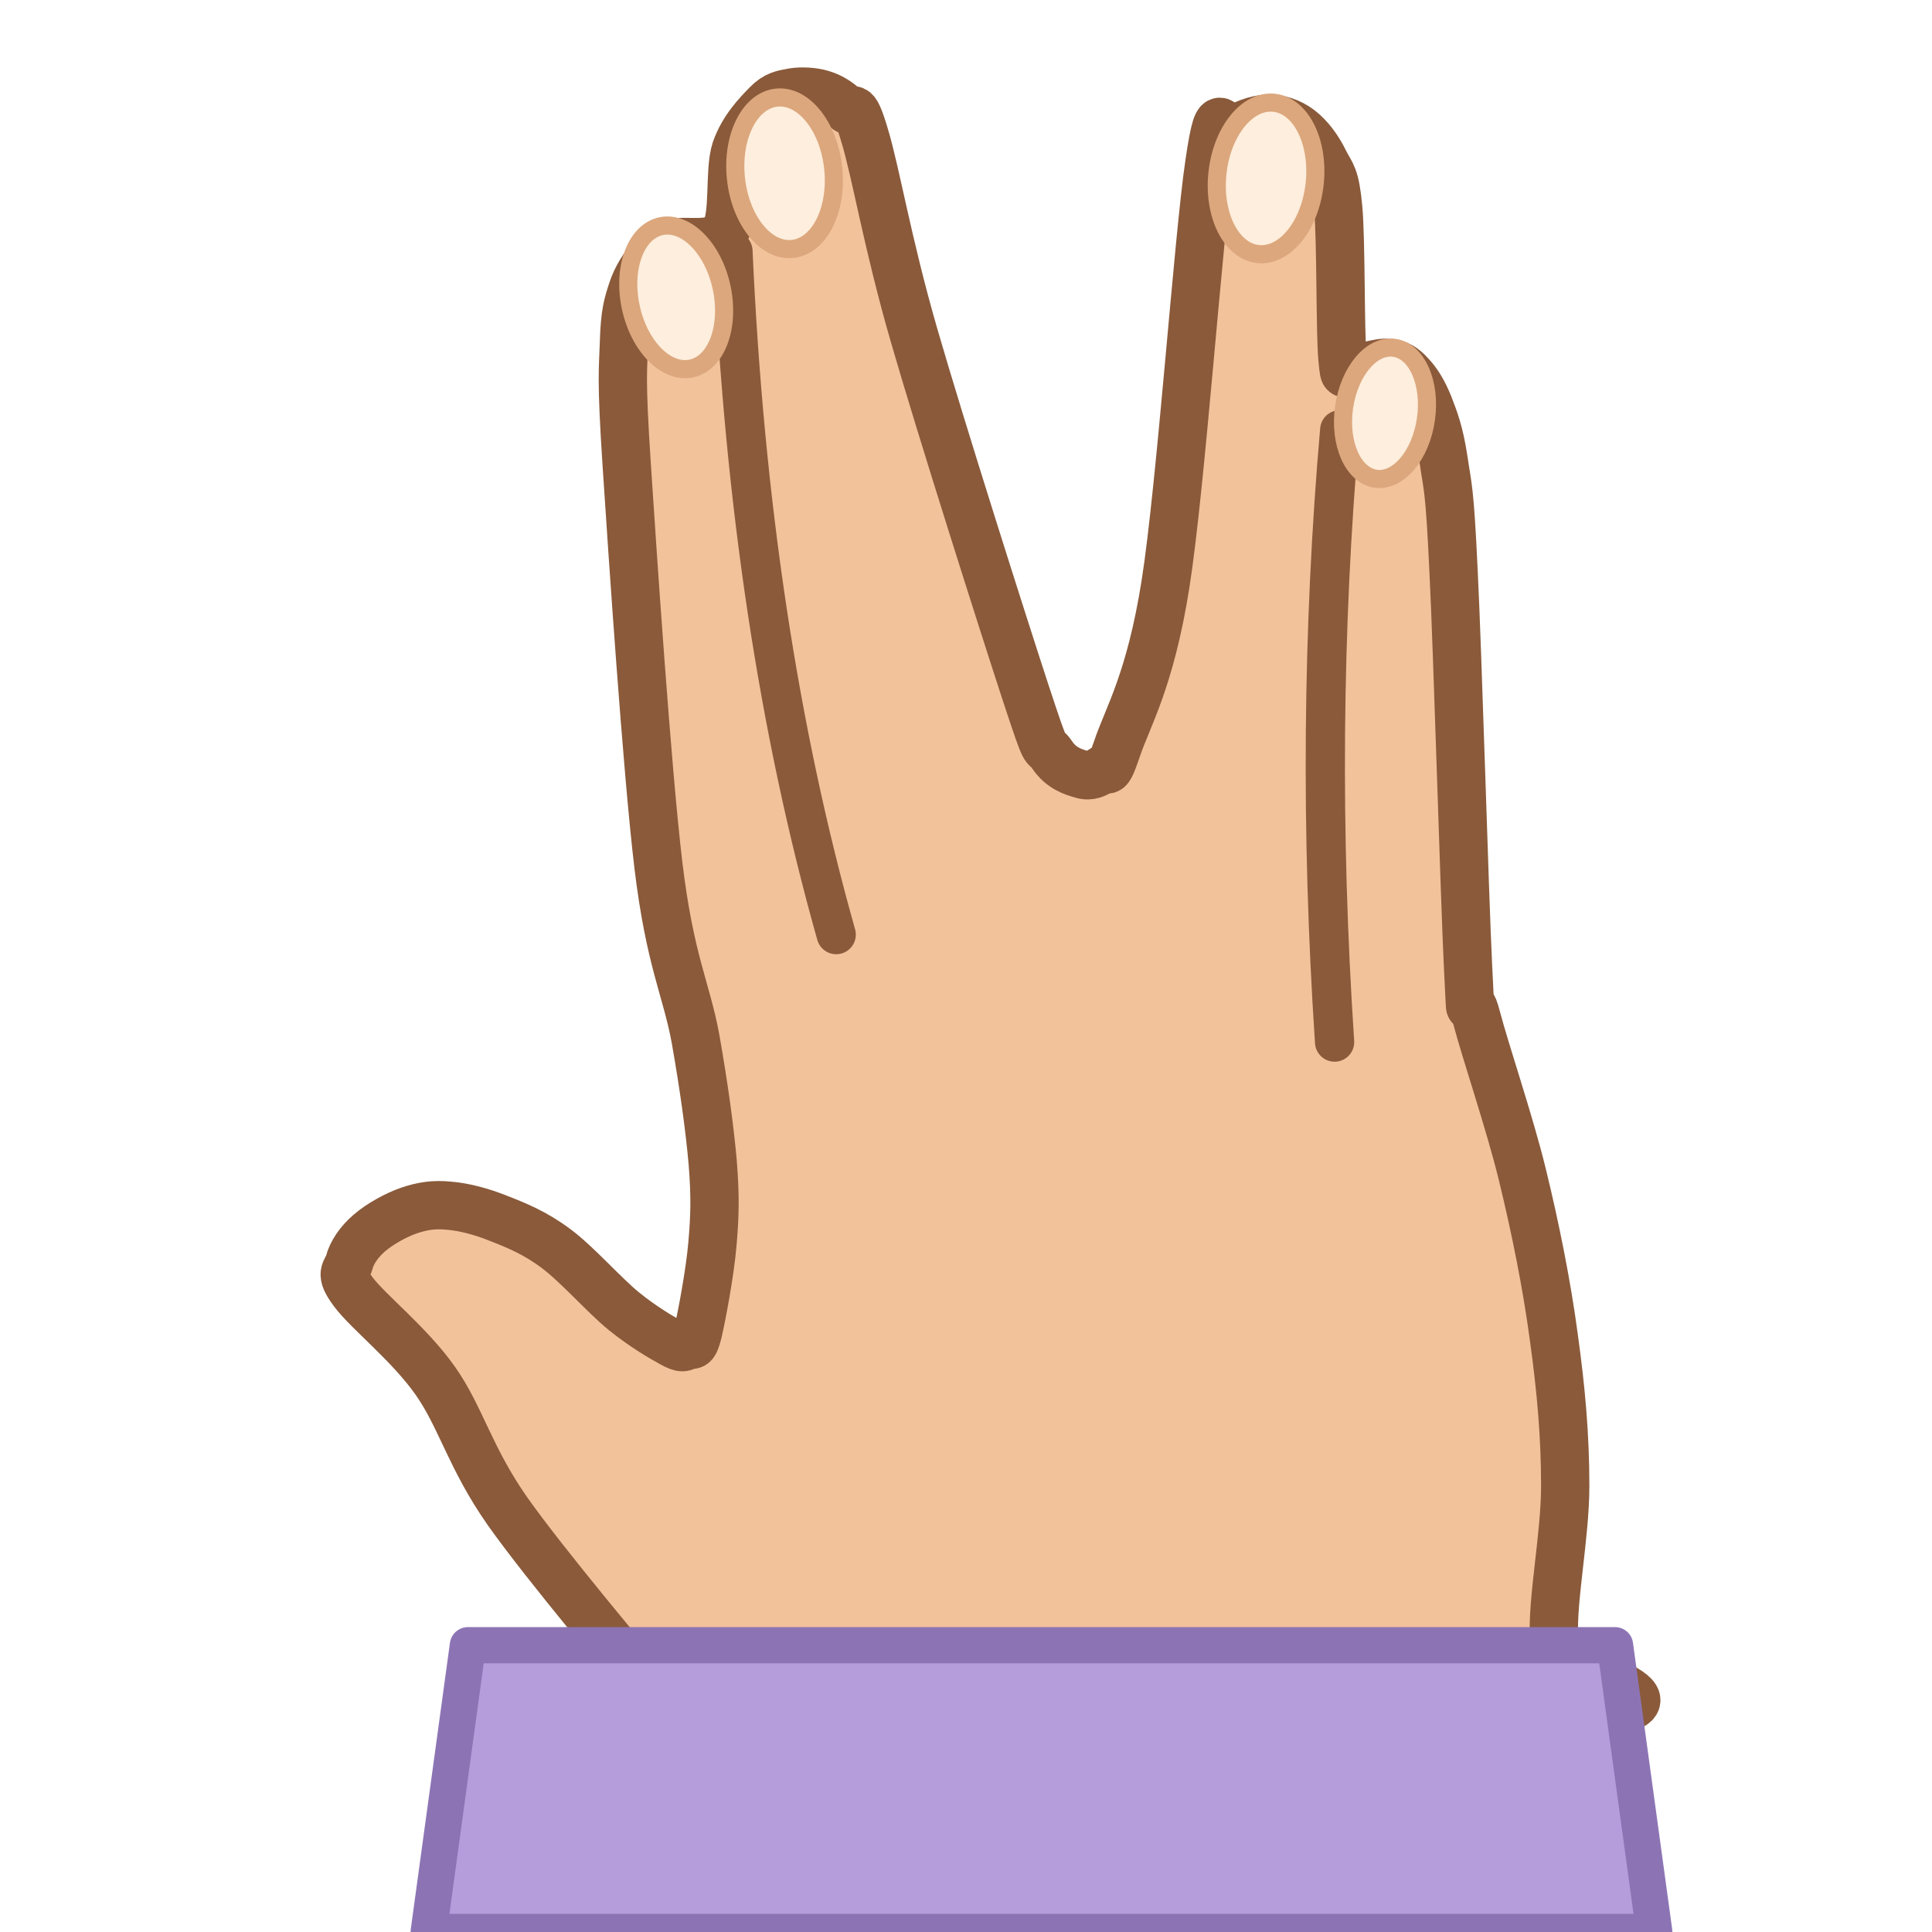
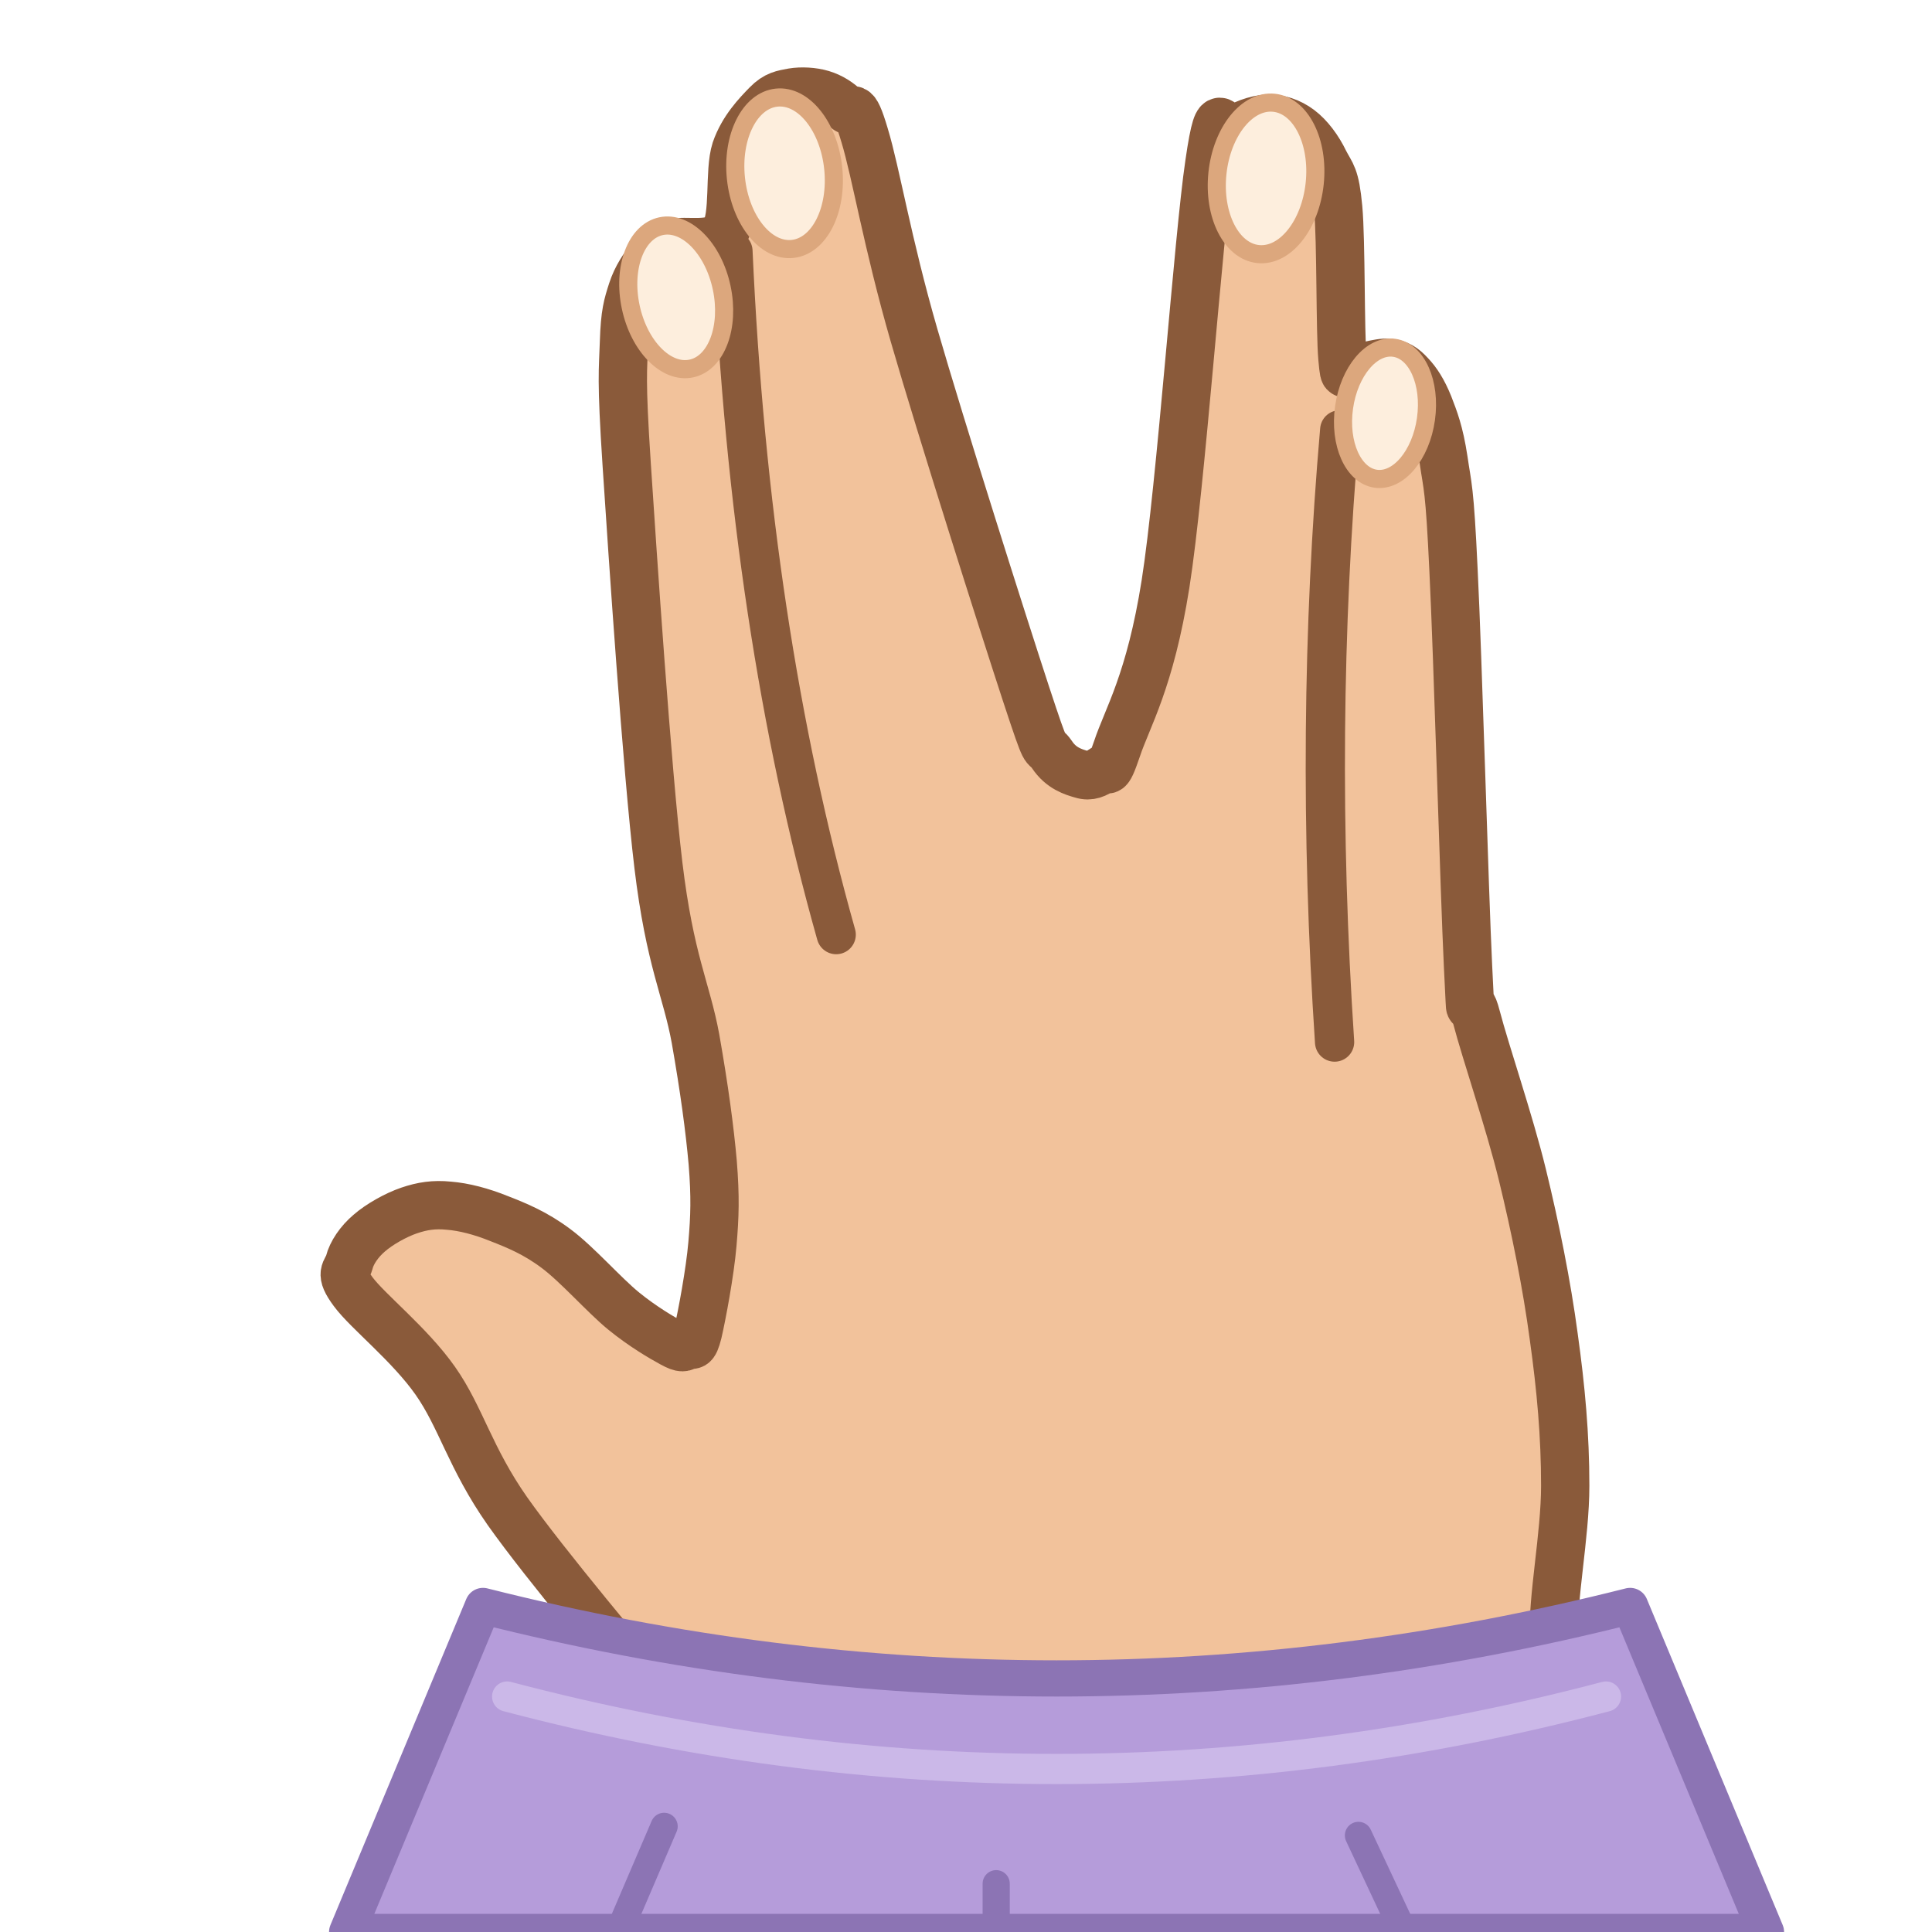
<svg xmlns="http://www.w3.org/2000/svg" viewBox="0 0 64 64" stroke-linejoin="round" stroke-linecap="round">
  <path d="M25.40 3.46C25.09 3.78 24.61 4.27 24.37 4.97C24.14 5.68 24.35 7.18 24.00 7.70C23.65 8.21 22.68 7.92 22.27 8.06C21.87 8.20 21.78 8.29 21.56 8.55C21.34 8.81 21.09 9.17 20.94 9.63C20.79 10.10 20.70 10.37 20.67 11.33C20.64 12.29 20.57 12.50 20.76 15.39C20.95 18.28 21.43 25.49 21.81 28.66C22.19 31.83 22.74 32.77 23.04 34.41C23.33 36.06 23.51 37.39 23.61 38.52C23.70 39.66 23.68 40.28 23.60 41.21C23.52 42.15 23.25 43.58 23.12 44.14C22.98 44.70 22.93 44.50 22.78 44.56C22.64 44.63 22.62 44.69 22.27 44.50C21.92 44.31 21.30 43.95 20.66 43.43C20.01 42.90 19.11 41.87 18.42 41.36C17.74 40.85 17.13 40.60 16.54 40.37C15.95 40.13 15.37 39.98 14.87 39.94C14.38 39.89 13.99 39.95 13.55 40.10C13.11 40.25 12.56 40.56 12.23 40.85C11.90 41.13 11.65 41.50 11.57 41.82C11.48 42.14 11.22 42.14 11.70 42.79C12.18 43.44 13.57 44.53 14.42 45.74C15.27 46.95 15.57 48.29 16.81 50.06C18.06 51.83 20.92 55.23 21.87 56.36C22.83 57.50 17.47 56.79 22.53 56.87C27.59 56.95 47.41 57.27 52.23 56.84C57.05 56.40 51.54 55.53 51.48 54.26C51.41 52.99 51.85 50.88 51.85 49.22C51.85 47.55 51.71 46.00 51.47 44.28C51.24 42.56 50.86 40.67 50.43 38.91C50.00 37.15 49.21 34.85 48.91 33.70C48.61 32.55 48.76 34.47 48.63 32.00C48.51 29.53 48.29 21.69 48.15 18.90C48.02 16.10 47.95 16.14 47.82 15.23C47.68 14.31 47.51 13.89 47.33 13.42C47.14 12.95 46.94 12.64 46.72 12.41C46.50 12.17 46.32 12.05 46.00 12.02C45.68 11.98 45.05 12.22 44.80 12.20C44.54 12.17 44.55 12.76 44.47 11.87C44.39 10.99 44.43 7.98 44.33 6.89C44.23 5.81 44.10 5.79 43.88 5.36C43.67 4.92 43.37 4.52 43.05 4.28C42.73 4.04 42.36 3.92 41.98 3.93C41.61 3.95 41.12 4.12 40.80 4.37C40.48 4.62 40.42 2.92 40.06 5.42C39.69 7.91 39.12 16.10 38.61 19.34C38.10 22.57 37.34 23.78 37.00 24.81C36.65 25.84 36.71 25.35 36.52 25.49C36.32 25.63 36.11 25.74 35.83 25.65C35.55 25.57 35.15 25.45 34.85 25.00C34.54 24.55 34.74 25.27 33.98 22.96C33.22 20.64 31.17 14.19 30.28 11.11C29.39 8.03 29.02 5.73 28.64 4.48C28.27 3.23 28.27 3.83 28.03 3.61C27.80 3.38 27.53 3.21 27.23 3.12C26.93 3.03 26.55 3.01 26.25 3.06C25.94 3.12 25.71 3.14 25.40 3.46Z" fill="#f2c29b" stroke="#8a5a3a" stroke-width="1.6" />
  <path d="M24.28 8.32Q24.84 20.82 27.70 30.96M44.38 14.24Q43.52 24.11 44.21 34.52" fill="none" stroke="#8a5a3a" stroke-width="1.3" />
  <g fill="#fdeedd" stroke="#dca77d" stroke-width=".6">
    <ellipse cx="22.40" cy="9.85" rx="1.54" ry="2.41" transform="rotate(-12 22.40 9.85)" />
    <ellipse cx="25.99" cy="5.74" rx="1.62" ry="2.52" transform="rotate(-6 25.99 5.74)" />
    <ellipse cx="41.94" cy="5.91" rx="1.62" ry="2.52" transform="rotate(6 41.94 5.91)" />
    <ellipse cx="45.88" cy="13.69" rx="1.37" ry="2.19" transform="rotate(8 45.88 13.69)" />
  </g>
-   <path d="M15.5 54.5H53.5L54.8 64H14.2Z" fill="#b59cda" stroke="#8c74b4" stroke-width="1.2" />
+   <path d="M16 53.2Q35 58 54 53.2L58.5 64H11.5Z" fill="#b59cda" stroke="#8c74b4" stroke-width="1.2" />
+   <path d="M16.8 56.2Q35 61 53.2 56.2" fill="none" stroke="#cbb8e8" stroke-width="1" />
+   <path d="M22 60.5L20.5 64M33 62.4V64M45 60.8L46.5 64" fill="none" stroke="#8c74b4" stroke-width=".9" />
</svg>
